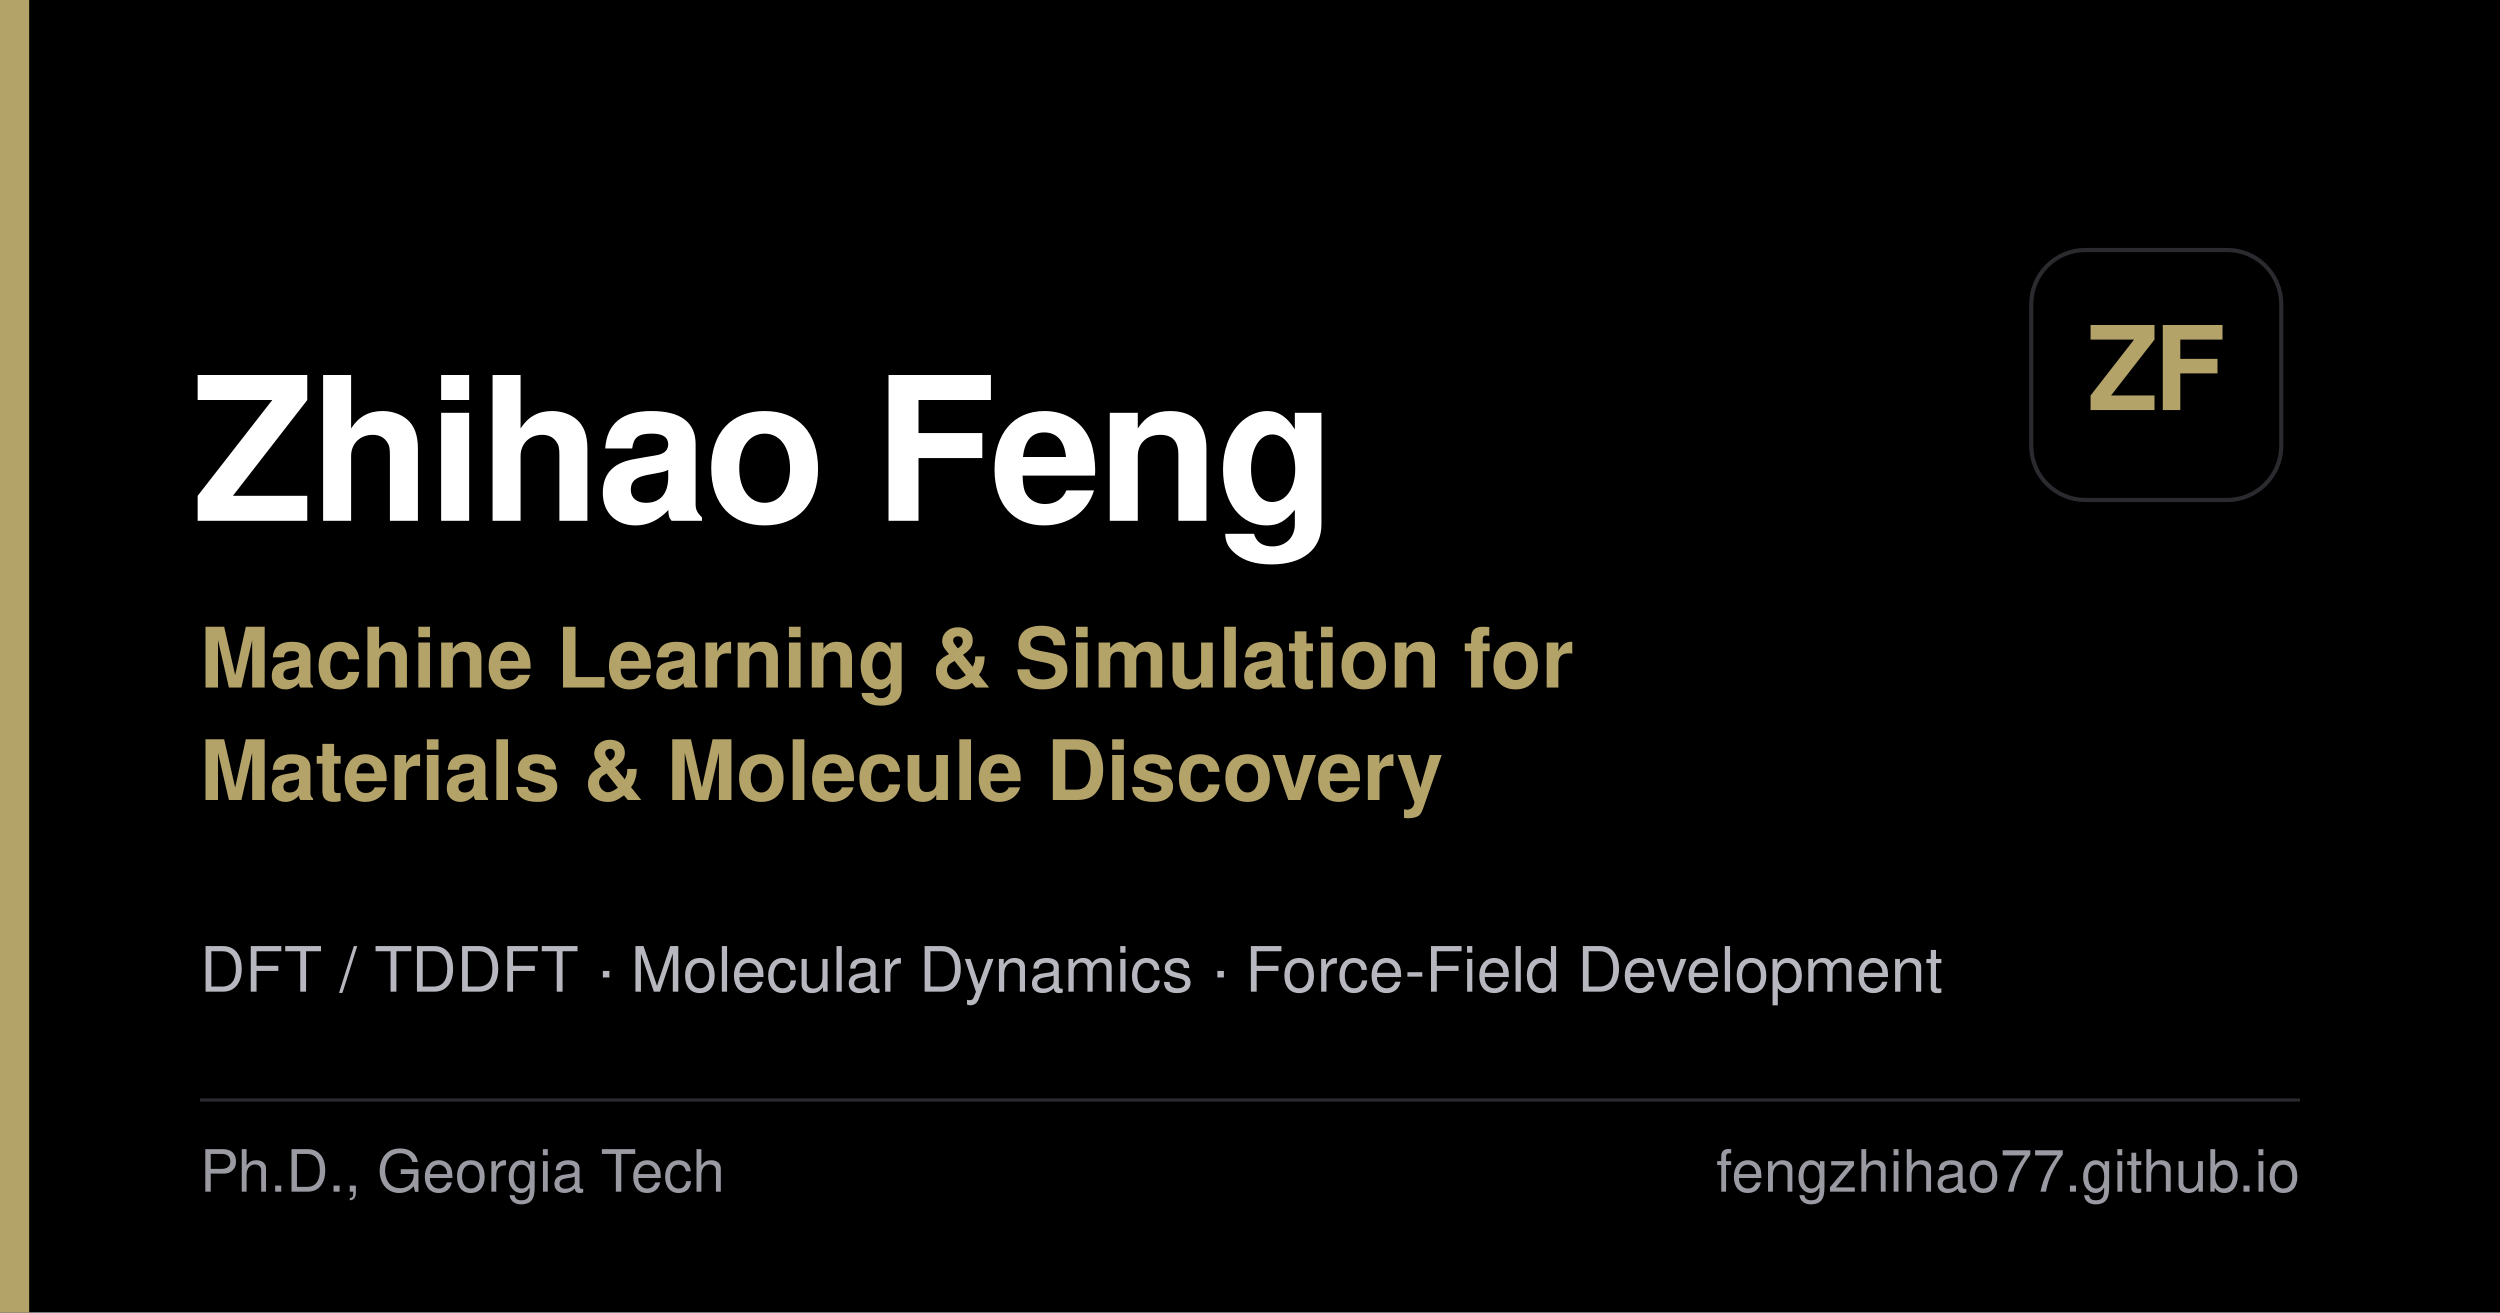
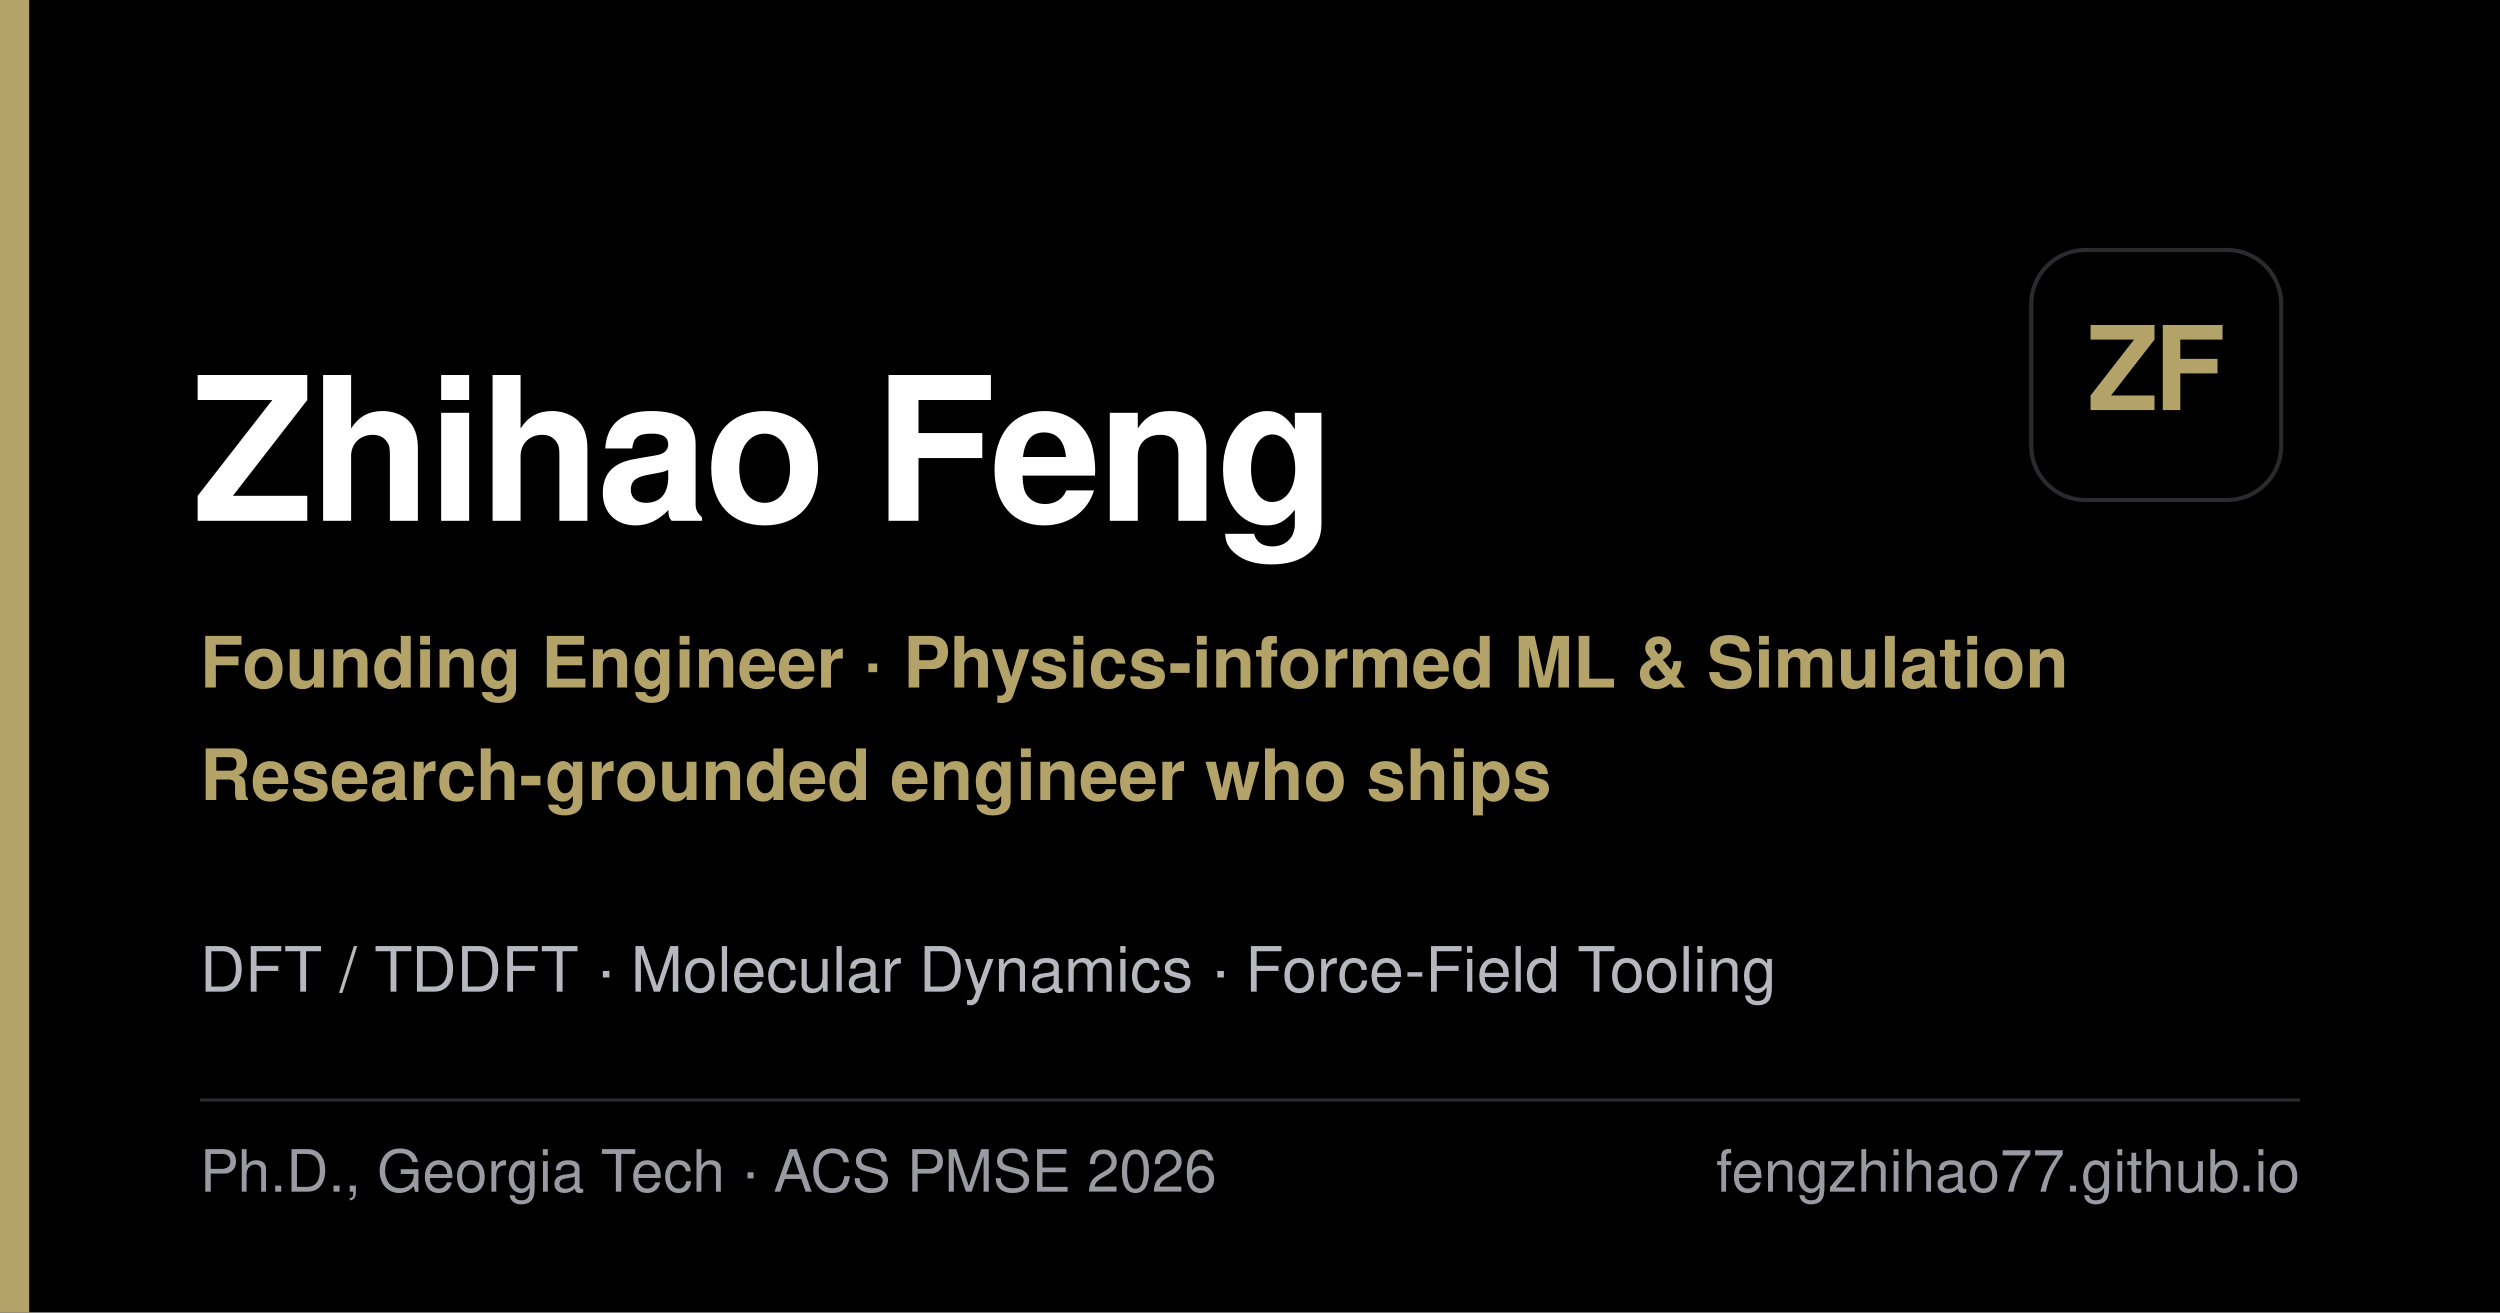
<svg xmlns="http://www.w3.org/2000/svg" viewBox="0 0 1200 630" width="1200" height="630" font-family="-apple-system, BlinkMacSystemFont, 'Segoe UI', Helvetica, Arial, sans-serif">
  <rect width="1200" height="630" fill="#000000" />
  <rect x="0" y="0" width="14" height="630" fill="#B3A369" />
  <g transform="translate(975,120)">
    <rect width="120" height="120" rx="26" fill="none" stroke="#2a2a2f" stroke-width="2" />
    <text x="60" y="64" font-size="56" font-weight="700" letter-spacing="-2" fill="#B3A369" text-anchor="middle" dominant-baseline="central">ZF</text>
  </g>
  <text x="92" y="250" font-size="96" font-weight="800" fill="#ffffff" letter-spacing="-2">Zhihao Feng</text>
-   <text x="96" y="330" font-size="40" font-weight="600" fill="#B3A369">Machine Learning &amp; Simulation for</text>
-   <text x="96" y="384" font-size="40" font-weight="600" fill="#B3A369">Materials &amp; Molecule Discovery</text>
-   <text x="96" y="476" font-size="30" fill="#b7b7bf">DFT / TDDFT  ·  Molecular Dynamics  ·  Force-Field Development</text>
+   <text x="96" y="330" font-size="34" font-weight="600" fill="#B3A369">Founding Engineer · Physics-informed ML &amp; Simulation</text>
+   <text x="96" y="384" font-size="34" font-weight="600" fill="#B3A369">Research-grounded engineer who ships</text>
+   <text x="96" y="476" font-size="30" fill="#b7b7bf">DFT / TDDFT  ·  Molecular Dynamics  ·  Force-Field Tooling</text>
  <line x1="96" y1="528" x2="1104" y2="528" stroke="#2a2a2f" stroke-width="1.5" />
-   <text x="96" y="572" font-size="28" fill="#9a9aa3">Ph.D., Georgia Tech</text>
+   <text x="96" y="572" font-size="28" fill="#9a9aa3">Ph.D., Georgia Tech · ACS PMSE 2026</text>
  <text x="1104" y="572" font-size="28" fill="#9a9aa3" text-anchor="end">fengzhihao77.github.io</text>
</svg>
